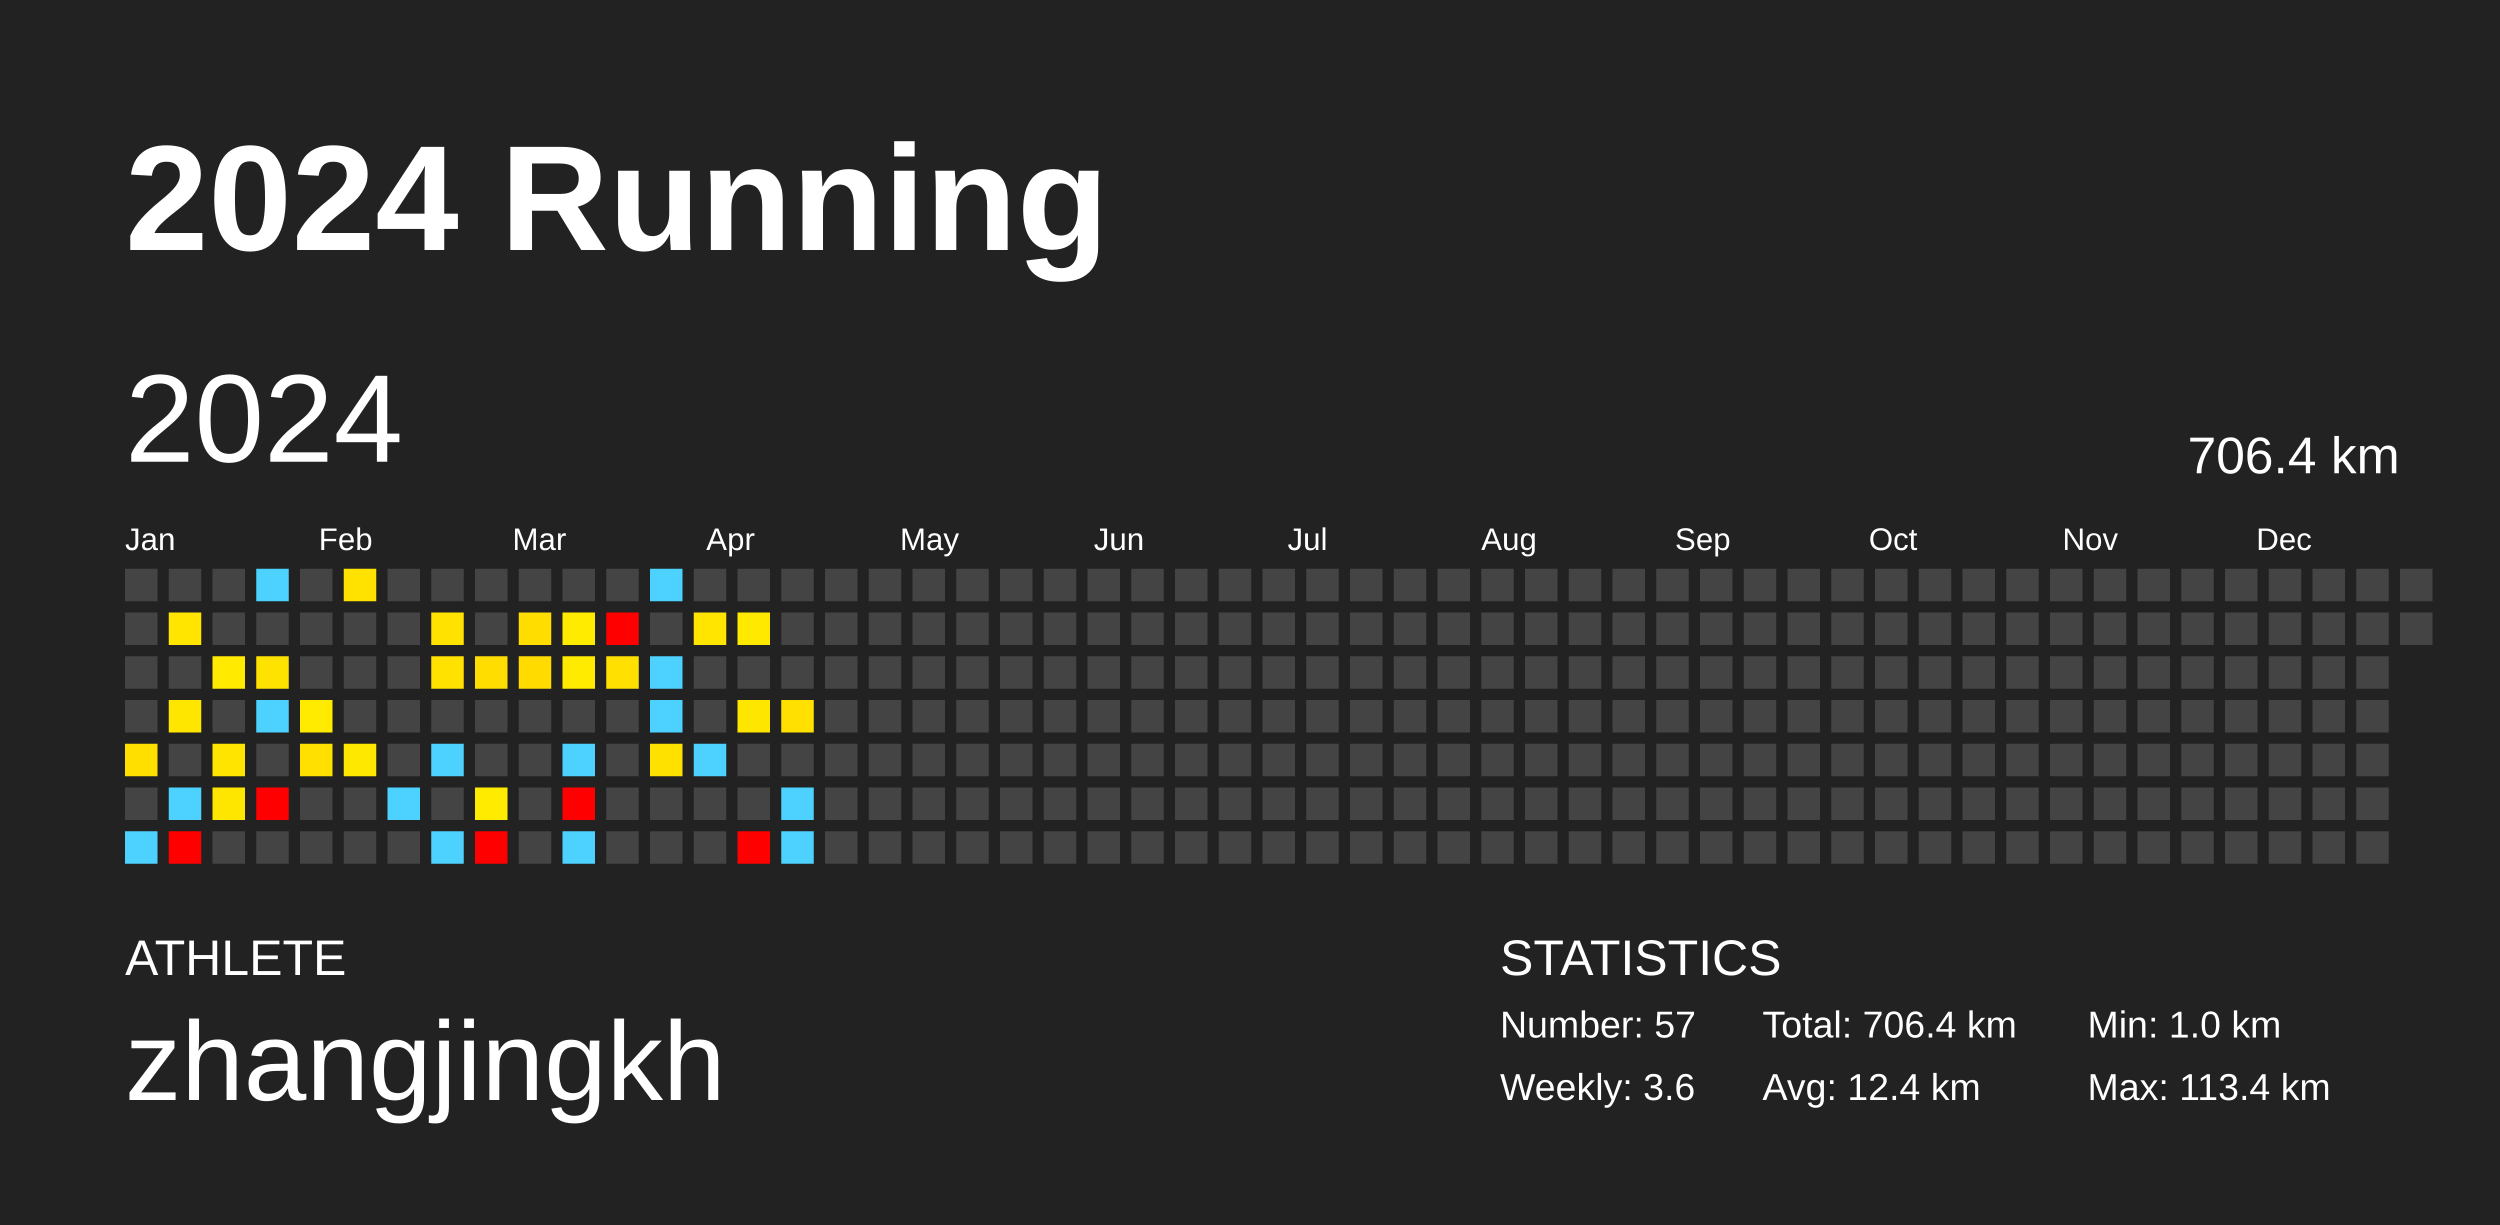
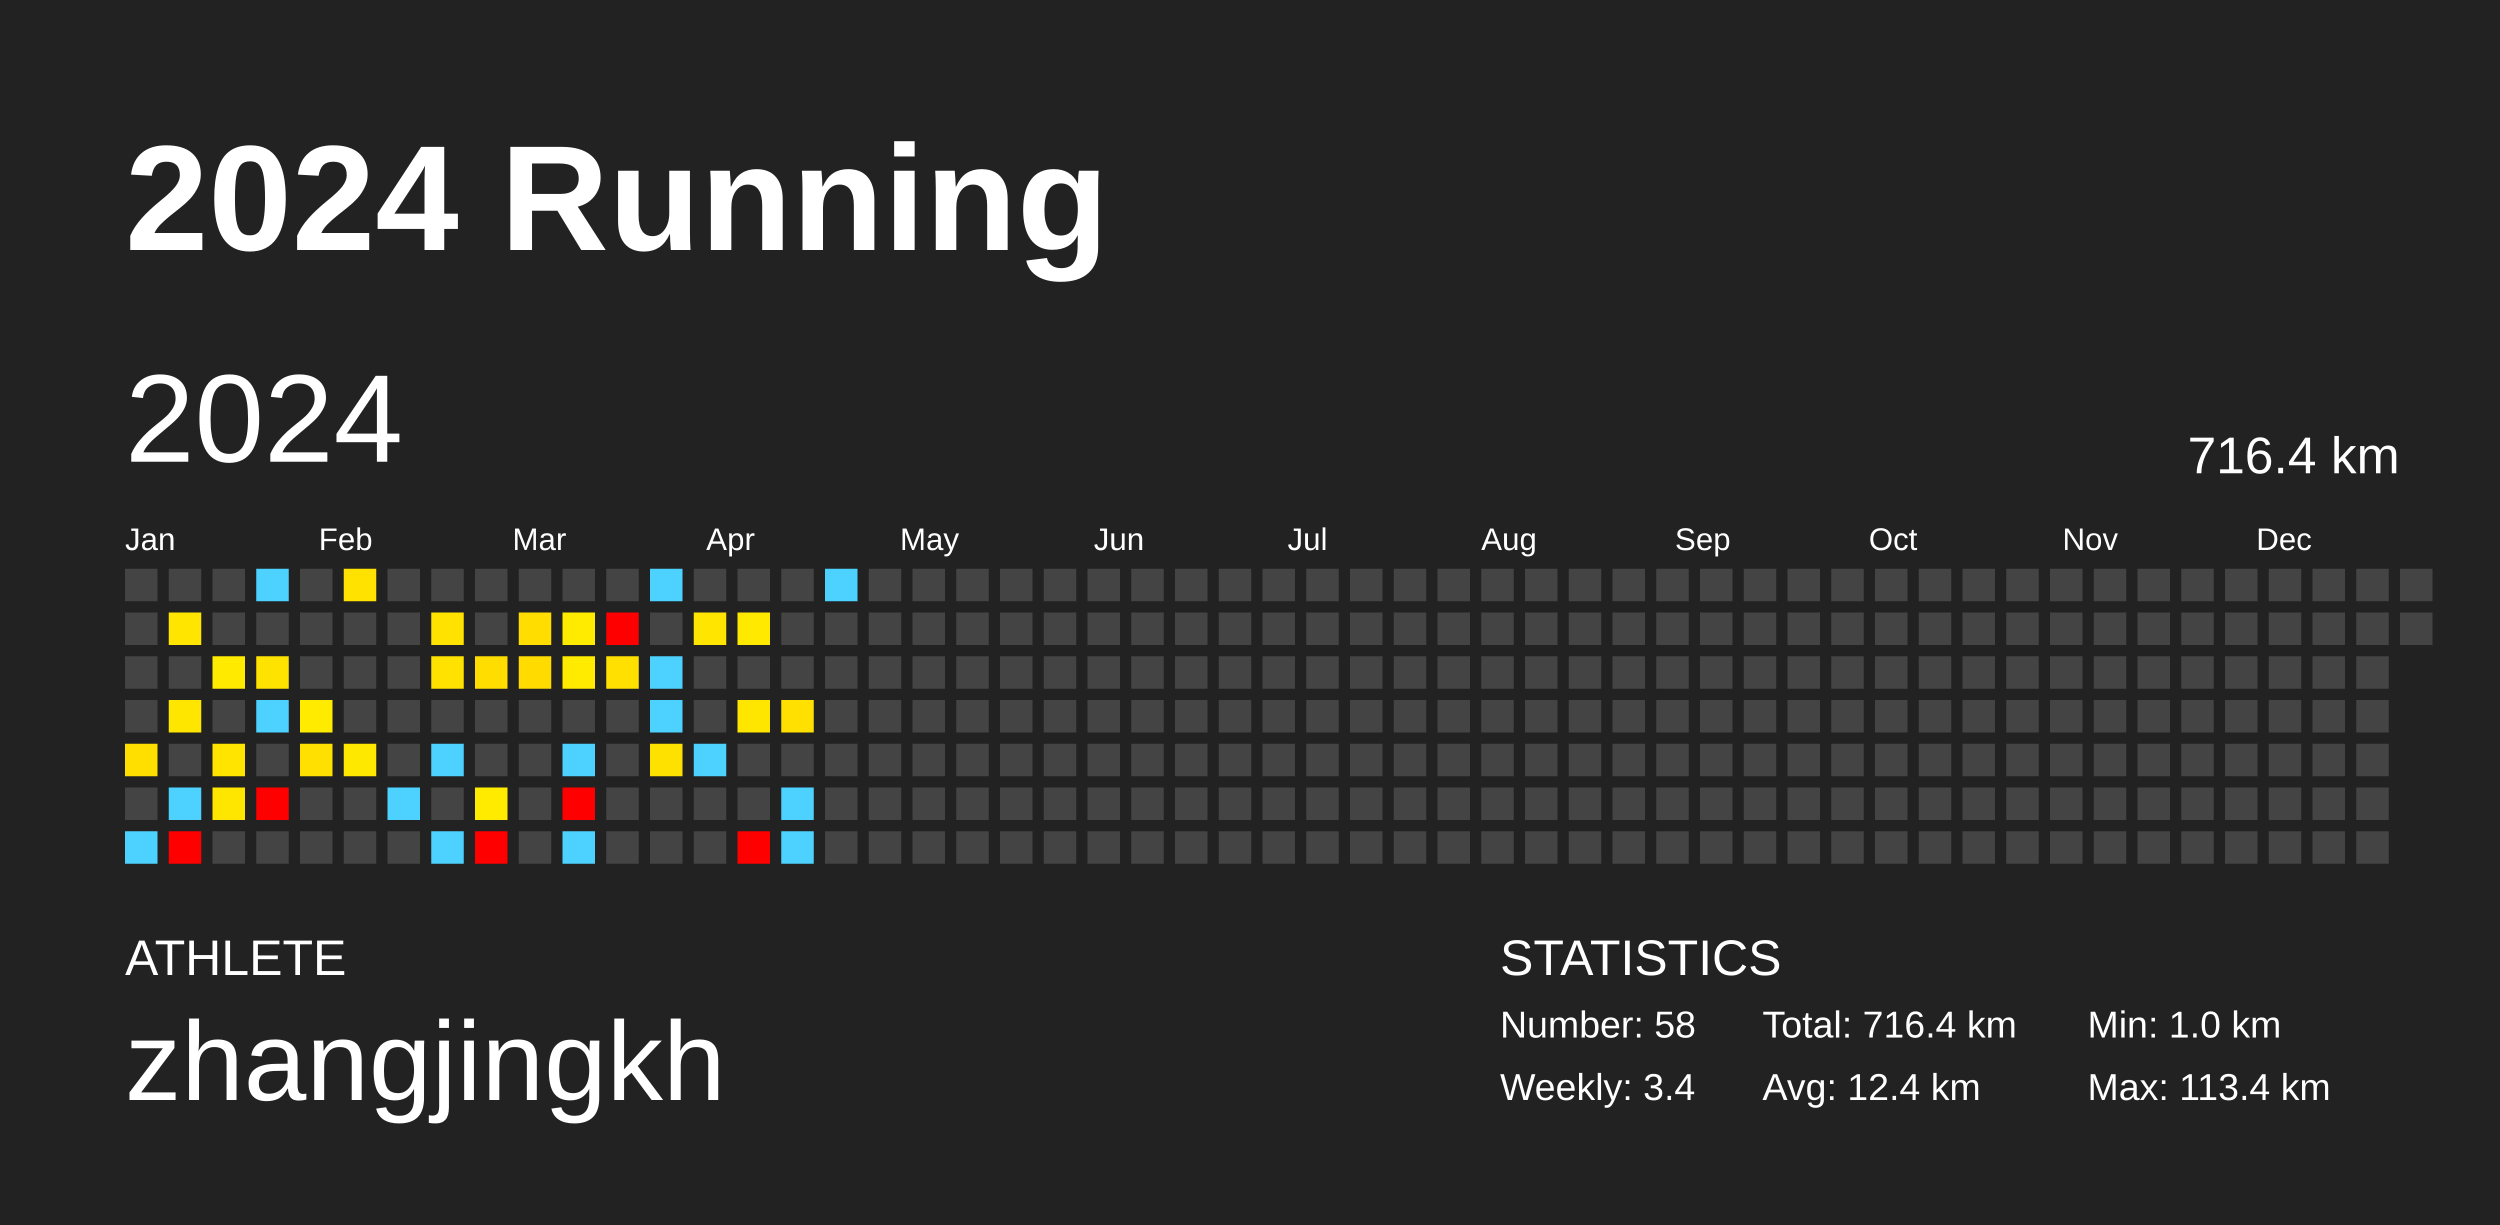
<svg xmlns="http://www.w3.org/2000/svg" baseProfile="full" height="98mm" version="1.1" viewBox="0,0,200,98" width="200mm">
  <defs />
  <rect fill="#222222" height="98" width="200" x="0" y="0" />
  <text fill="#FFFFFF" style="font-size:12px; font-family:Arial; font-weight:bold;" x="10" y="20">2024 Running</text>
  <text fill="#FFFFFF" style="font-size:4px; font-family:Arial" x="10" y="78">ATHLETE</text>
  <text fill="#FFFFFF" style="font-size:9px; font-family:Arial" x="10" y="88">zhangjingkh</text>
  <text fill="#FFFFFF" style="font-size:4px; font-family:Arial" x="120" y="78">STATISTICS</text>
-   <text fill="#FFFFFF" style="font-size:3px; font-family:Arial" x="120" y="83">Number: 57</text>
-   <text fill="#FFFFFF" style="font-size:3px; font-family:Arial" x="120" y="88">Weekly: 3.6</text>
-   <text fill="#FFFFFF" style="font-size:3px; font-family:Arial" x="141" y="83">Total: 706.4 km</text>
+   <text fill="#FFFFFF" style="font-size:3px; font-family:Arial" x="120" y="83">Number: 58</text>
+   <text fill="#FFFFFF" style="font-size:3px; font-family:Arial" x="120" y="88">Weekly: 3.4</text>
+   <text fill="#FFFFFF" style="font-size:3px; font-family:Arial" x="141" y="83">Total: 716.4 km</text>
  <text fill="#FFFFFF" style="font-size:3px; font-family:Arial" x="141" y="88">Avg: 12.4 km</text>
  <text fill="#FFFFFF" style="font-size:3px; font-family:Arial" x="167" y="83">Min: 1.0 km</text>
  <text fill="#FFFFFF" style="font-size:3px; font-family:Arial" x="167" y="88">Max: 113.4 km</text>
  <text dominant-baseline="hanging" fill="#FFFFFF" style="font-size:10.0px; font-family:Arial;" x="10" y="30">2024</text>
-   <text dominant-baseline="hanging" fill="#FFFFFF" style="font-size:4.125px; font-family:Arial;" x="175" y="35">706.4 km</text>
+   <text dominant-baseline="hanging" fill="#FFFFFF" style="font-size:4.125px; font-family:Arial;" x="175" y="35">716.4 km</text>
  <text fill="#FFFFFF" style="font-size:2.5px; font-family:Arial" x="10.0" y="44">Jan</text>
  <text fill="#FFFFFF" style="font-size:2.5px; font-family:Arial" x="25.5" y="44">Feb</text>
  <text fill="#FFFFFF" style="font-size:2.5px; font-family:Arial" x="41.0" y="44">Mar</text>
  <text fill="#FFFFFF" style="font-size:2.5px; font-family:Arial" x="56.5" y="44">Apr</text>
  <text fill="#FFFFFF" style="font-size:2.5px; font-family:Arial" x="72.0" y="44">May</text>
  <text fill="#FFFFFF" style="font-size:2.5px; font-family:Arial" x="87.5" y="44">Jun</text>
  <text fill="#FFFFFF" style="font-size:2.5px; font-family:Arial" x="103.0" y="44">Jul</text>
  <text fill="#FFFFFF" style="font-size:2.5px; font-family:Arial" x="118.5" y="44">Aug</text>
  <text fill="#FFFFFF" style="font-size:2.5px; font-family:Arial" x="134.0" y="44">Sep</text>
  <text fill="#FFFFFF" style="font-size:2.5px; font-family:Arial" x="149.5" y="44">Oct</text>
  <text fill="#FFFFFF" style="font-size:2.5px; font-family:Arial" x="165.0" y="44">Nov</text>
  <text fill="#FFFFFF" style="font-size:2.5px; font-family:Arial" x="180.5" y="44">Dec</text>
  <rect fill="#444444" height="2.6" width="2.6" x="10.0" y="45.5" />
  <rect fill="#444444" height="2.6" width="2.6" x="10.0" y="49.0" />
  <rect fill="#444444" height="2.6" width="2.6" x="10.0" y="52.5" />
  <rect fill="#444444" height="2.6" width="2.6" x="10.0" y="56.0" />
  <rect fill="#ffdf00" height="2.6" width="2.6" x="10.0" y="59.5" />
  <rect fill="#444444" height="2.6" width="2.6" x="10.0" y="63.0" />
  <rect fill="#4dd2ff" height="2.6" width="2.6" x="10.0" y="66.5" />
  <rect fill="#444444" height="2.6" width="2.6" x="13.5" y="45.5" />
  <rect fill="#ffe500" height="2.6" width="2.6" x="13.5" y="49.0" />
  <rect fill="#444444" height="2.6" width="2.6" x="13.5" y="52.5" />
  <rect fill="#ffe600" height="2.6" width="2.6" x="13.5" y="56.0" />
  <rect fill="#444444" height="2.6" width="2.6" x="13.5" y="59.5" />
  <rect fill="#4dd2ff" height="2.6" width="2.6" x="13.5" y="63.0" />
  <rect fill="red" height="2.6" width="2.6" x="13.5" y="66.5" />
  <rect fill="#444444" height="2.6" width="2.6" x="17.0" y="45.5" />
  <rect fill="#444444" height="2.6" width="2.6" x="17.0" y="49.0" />
  <rect fill="#ffea00" height="2.6" width="2.6" x="17.0" y="52.5" />
  <rect fill="#444444" height="2.6" width="2.6" x="17.0" y="56.0" />
  <rect fill="#ffe400" height="2.6" width="2.6" x="17.0" y="59.5" />
  <rect fill="#ffe600" height="2.6" width="2.6" x="17.0" y="63.0" />
  <rect fill="#444444" height="2.6" width="2.6" x="17.0" y="66.5" />
  <rect fill="#4dd2ff" height="2.6" width="2.6" x="20.5" y="45.5" />
  <rect fill="#444444" height="2.6" width="2.6" x="20.5" y="49.0" />
  <rect fill="#ffe300" height="2.6" width="2.6" x="20.5" y="52.5" />
  <rect fill="#4dd2ff" height="2.6" width="2.6" x="20.5" y="56.0" />
  <rect fill="#444444" height="2.6" width="2.6" x="20.5" y="59.5" />
  <rect fill="red" height="2.6" width="2.6" x="20.5" y="63.0" />
  <rect fill="#444444" height="2.6" width="2.6" x="20.5" y="66.5" />
  <rect fill="#444444" height="2.6" width="2.6" x="24.0" y="45.5" />
  <rect fill="#444444" height="2.6" width="2.6" x="24.0" y="49.0" />
  <rect fill="#444444" height="2.6" width="2.6" x="24.0" y="52.5" />
  <rect fill="#ffeb00" height="2.6" width="2.6" x="24.0" y="56.0" />
  <rect fill="#ffe000" height="2.6" width="2.6" x="24.0" y="59.5" />
  <rect fill="#444444" height="2.6" width="2.6" x="24.0" y="63.0" />
  <rect fill="#444444" height="2.6" width="2.6" x="24.0" y="66.5" />
  <rect fill="#ffe200" height="2.6" width="2.6" x="27.5" y="45.5" />
  <rect fill="#444444" height="2.6" width="2.6" x="27.5" y="49.0" />
  <rect fill="#444444" height="2.6" width="2.6" x="27.5" y="52.5" />
  <rect fill="#444444" height="2.6" width="2.6" x="27.5" y="56.0" />
  <rect fill="#ffe800" height="2.6" width="2.6" x="27.5" y="59.5" />
  <rect fill="#444444" height="2.6" width="2.6" x="27.5" y="63.0" />
  <rect fill="#444444" height="2.6" width="2.6" x="27.5" y="66.5" />
  <rect fill="#444444" height="2.6" width="2.6" x="31.0" y="45.5" />
  <rect fill="#444444" height="2.6" width="2.6" x="31.0" y="49.0" />
  <rect fill="#444444" height="2.6" width="2.6" x="31.0" y="52.5" />
  <rect fill="#444444" height="2.6" width="2.6" x="31.0" y="56.0" />
  <rect fill="#444444" height="2.6" width="2.6" x="31.0" y="59.5" />
  <rect fill="#4dd2ff" height="2.6" width="2.6" x="31.0" y="63.0" />
  <rect fill="#444444" height="2.6" width="2.6" x="31.0" y="66.5" />
  <rect fill="#444444" height="2.6" width="2.6" x="34.5" y="45.5" />
  <rect fill="#ffe200" height="2.6" width="2.6" x="34.5" y="49.0" />
  <rect fill="#ffe200" height="2.6" width="2.6" x="34.5" y="52.5" />
  <rect fill="#444444" height="2.6" width="2.6" x="34.5" y="56.0" />
  <rect fill="#4dd2ff" height="2.6" width="2.6" x="34.5" y="59.5" />
  <rect fill="#444444" height="2.6" width="2.6" x="34.5" y="63.0" />
  <rect fill="#4dd2ff" height="2.6" width="2.6" x="34.5" y="66.5" />
  <rect fill="#444444" height="2.6" width="2.6" x="38.0" y="45.5" />
  <rect fill="#444444" height="2.6" width="2.6" x="38.0" y="49.0" />
  <rect fill="#ffdd00" height="2.6" width="2.6" x="38.0" y="52.5" />
  <rect fill="#444444" height="2.6" width="2.6" x="38.0" y="56.0" />
  <rect fill="#444444" height="2.6" width="2.6" x="38.0" y="59.5" />
  <rect fill="#ffeb00" height="2.6" width="2.6" x="38.0" y="63.0" />
  <rect fill="red" height="2.6" width="2.6" x="38.0" y="66.5" />
  <rect fill="#444444" height="2.6" width="2.6" x="41.5" y="45.5" />
  <rect fill="#ffdd00" height="2.6" width="2.6" x="41.5" y="49.0" />
  <rect fill="#ffdb00" height="2.6" width="2.6" x="41.5" y="52.5" />
  <rect fill="#444444" height="2.6" width="2.6" x="41.5" y="56.0" />
  <rect fill="#444444" height="2.6" width="2.6" x="41.5" y="59.5" />
  <rect fill="#444444" height="2.6" width="2.6" x="41.5" y="63.0" />
  <rect fill="#444444" height="2.6" width="2.6" x="41.5" y="66.5" />
  <rect fill="#444444" height="2.6" width="2.6" x="45.0" y="45.5" />
  <rect fill="#ffeb00" height="2.6" width="2.6" x="45.0" y="49.0" />
  <rect fill="#ffeb00" height="2.6" width="2.6" x="45.0" y="52.5" />
  <rect fill="#444444" height="2.6" width="2.6" x="45.0" y="56.0" />
  <rect fill="#4dd2ff" height="2.6" width="2.6" x="45.0" y="59.5" />
  <rect fill="red" height="2.6" width="2.6" x="45.0" y="63.0" />
  <rect fill="#4dd2ff" height="2.6" width="2.6" x="45.0" y="66.5" />
  <rect fill="#444444" height="2.6" width="2.6" x="48.5" y="45.5" />
  <rect fill="red" height="2.6" width="2.6" x="48.5" y="49.0" />
  <rect fill="#ffe000" height="2.6" width="2.6" x="48.5" y="52.5" />
  <rect fill="#444444" height="2.6" width="2.6" x="48.5" y="56.0" />
  <rect fill="#444444" height="2.6" width="2.6" x="48.5" y="59.5" />
  <rect fill="#444444" height="2.6" width="2.6" x="48.5" y="63.0" />
  <rect fill="#444444" height="2.6" width="2.6" x="48.5" y="66.5" />
  <rect fill="#4dd2ff" height="2.6" width="2.6" x="52.0" y="45.5" />
  <rect fill="#444444" height="2.6" width="2.6" x="52.0" y="49.0" />
  <rect fill="#4dd2ff" height="2.6" width="2.6" x="52.0" y="52.5" />
  <rect fill="#4dd2ff" height="2.6" width="2.6" x="52.0" y="56.0" />
  <rect fill="#ffe100" height="2.6" width="2.6" x="52.0" y="59.5" />
  <rect fill="#444444" height="2.6" width="2.6" x="52.0" y="63.0" />
  <rect fill="#444444" height="2.6" width="2.6" x="52.0" y="66.5" />
  <rect fill="#444444" height="2.6" width="2.6" x="55.5" y="45.5" />
  <rect fill="#ffe500" height="2.6" width="2.6" x="55.5" y="49.0" />
  <rect fill="#444444" height="2.6" width="2.6" x="55.5" y="52.5" />
  <rect fill="#444444" height="2.6" width="2.6" x="55.5" y="56.0" />
  <rect fill="#4dd2ff" height="2.6" width="2.6" x="55.5" y="59.5" />
  <rect fill="#444444" height="2.6" width="2.6" x="55.5" y="63.0" />
  <rect fill="#444444" height="2.6" width="2.6" x="55.5" y="66.5" />
  <rect fill="#444444" height="2.6" width="2.6" x="59.0" y="45.5" />
  <rect fill="#ffe900" height="2.6" width="2.6" x="59.0" y="49.0" />
  <rect fill="#444444" height="2.6" width="2.6" x="59.0" y="52.5" />
  <rect fill="#ffe600" height="2.6" width="2.6" x="59.0" y="56.0" />
  <rect fill="#444444" height="2.6" width="2.6" x="59.0" y="59.5" />
  <rect fill="#444444" height="2.6" width="2.6" x="59.0" y="63.0" />
  <rect fill="red" height="2.6" width="2.6" x="59.0" y="66.5" />
  <rect fill="#444444" height="2.6" width="2.6" x="62.5" y="45.5" />
  <rect fill="#444444" height="2.6" width="2.6" x="62.5" y="49.0" />
  <rect fill="#444444" height="2.6" width="2.6" x="62.5" y="52.5" />
  <rect fill="#ffe000" height="2.6" width="2.6" x="62.5" y="56.0" />
  <rect fill="#444444" height="2.6" width="2.6" x="62.5" y="59.5" />
  <rect fill="#4dd2ff" height="2.6" width="2.6" x="62.5" y="63.0" />
  <rect fill="#4dd2ff" height="2.6" width="2.6" x="62.5" y="66.5" />
-   <rect fill="#444444" height="2.6" width="2.6" x="66.0" y="45.5" />
+   <rect fill="#4dd2ff" height="2.6" width="2.6" x="66.0" y="45.5" />
  <rect fill="#444444" height="2.6" width="2.6" x="66.0" y="49.0" />
  <rect fill="#444444" height="2.6" width="2.6" x="66.0" y="52.5" />
  <rect fill="#444444" height="2.6" width="2.6" x="66.0" y="56.0" />
  <rect fill="#444444" height="2.6" width="2.6" x="66.0" y="59.5" />
  <rect fill="#444444" height="2.6" width="2.6" x="66.0" y="63.0" />
  <rect fill="#444444" height="2.6" width="2.6" x="66.0" y="66.5" />
  <rect fill="#444444" height="2.6" width="2.6" x="69.5" y="45.5" />
  <rect fill="#444444" height="2.6" width="2.6" x="69.5" y="49.0" />
  <rect fill="#444444" height="2.6" width="2.6" x="69.5" y="52.5" />
  <rect fill="#444444" height="2.6" width="2.6" x="69.5" y="56.0" />
  <rect fill="#444444" height="2.6" width="2.6" x="69.5" y="59.5" />
  <rect fill="#444444" height="2.6" width="2.6" x="69.5" y="63.0" />
  <rect fill="#444444" height="2.6" width="2.6" x="69.5" y="66.5" />
  <rect fill="#444444" height="2.6" width="2.6" x="73.0" y="45.5" />
  <rect fill="#444444" height="2.6" width="2.6" x="73.0" y="49.0" />
  <rect fill="#444444" height="2.6" width="2.6" x="73.0" y="52.5" />
  <rect fill="#444444" height="2.6" width="2.6" x="73.0" y="56.0" />
  <rect fill="#444444" height="2.6" width="2.6" x="73.0" y="59.5" />
  <rect fill="#444444" height="2.6" width="2.6" x="73.0" y="63.0" />
  <rect fill="#444444" height="2.6" width="2.6" x="73.0" y="66.5" />
  <rect fill="#444444" height="2.6" width="2.6" x="76.5" y="45.5" />
  <rect fill="#444444" height="2.6" width="2.6" x="76.5" y="49.0" />
  <rect fill="#444444" height="2.6" width="2.6" x="76.5" y="52.5" />
  <rect fill="#444444" height="2.6" width="2.6" x="76.5" y="56.0" />
  <rect fill="#444444" height="2.6" width="2.6" x="76.5" y="59.5" />
  <rect fill="#444444" height="2.6" width="2.6" x="76.5" y="63.0" />
  <rect fill="#444444" height="2.6" width="2.6" x="76.5" y="66.5" />
  <rect fill="#444444" height="2.6" width="2.6" x="80.0" y="45.5" />
  <rect fill="#444444" height="2.6" width="2.6" x="80.0" y="49.0" />
  <rect fill="#444444" height="2.6" width="2.6" x="80.0" y="52.5" />
  <rect fill="#444444" height="2.6" width="2.6" x="80.0" y="56.0" />
  <rect fill="#444444" height="2.6" width="2.6" x="80.0" y="59.5" />
  <rect fill="#444444" height="2.6" width="2.6" x="80.0" y="63.0" />
  <rect fill="#444444" height="2.6" width="2.6" x="80.0" y="66.5" />
  <rect fill="#444444" height="2.6" width="2.6" x="83.5" y="45.5" />
  <rect fill="#444444" height="2.6" width="2.6" x="83.5" y="49.0" />
  <rect fill="#444444" height="2.6" width="2.6" x="83.5" y="52.5" />
  <rect fill="#444444" height="2.6" width="2.6" x="83.5" y="56.0" />
  <rect fill="#444444" height="2.6" width="2.6" x="83.5" y="59.5" />
  <rect fill="#444444" height="2.6" width="2.6" x="83.5" y="63.0" />
  <rect fill="#444444" height="2.6" width="2.6" x="83.5" y="66.5" />
  <rect fill="#444444" height="2.6" width="2.6" x="87.0" y="45.5" />
  <rect fill="#444444" height="2.6" width="2.6" x="87.0" y="49.0" />
  <rect fill="#444444" height="2.6" width="2.6" x="87.0" y="52.5" />
  <rect fill="#444444" height="2.6" width="2.6" x="87.0" y="56.0" />
  <rect fill="#444444" height="2.6" width="2.6" x="87.0" y="59.5" />
  <rect fill="#444444" height="2.6" width="2.6" x="87.0" y="63.0" />
  <rect fill="#444444" height="2.6" width="2.6" x="87.0" y="66.5" />
  <rect fill="#444444" height="2.6" width="2.6" x="90.5" y="45.5" />
  <rect fill="#444444" height="2.6" width="2.6" x="90.5" y="49.0" />
  <rect fill="#444444" height="2.6" width="2.6" x="90.5" y="52.5" />
  <rect fill="#444444" height="2.6" width="2.6" x="90.5" y="56.0" />
  <rect fill="#444444" height="2.6" width="2.6" x="90.5" y="59.5" />
  <rect fill="#444444" height="2.6" width="2.6" x="90.5" y="63.0" />
  <rect fill="#444444" height="2.6" width="2.6" x="90.5" y="66.5" />
  <rect fill="#444444" height="2.6" width="2.6" x="94.0" y="45.5" />
  <rect fill="#444444" height="2.6" width="2.6" x="94.0" y="49.0" />
  <rect fill="#444444" height="2.6" width="2.6" x="94.0" y="52.5" />
  <rect fill="#444444" height="2.6" width="2.6" x="94.0" y="56.0" />
  <rect fill="#444444" height="2.6" width="2.6" x="94.0" y="59.5" />
  <rect fill="#444444" height="2.6" width="2.6" x="94.0" y="63.0" />
  <rect fill="#444444" height="2.6" width="2.6" x="94.0" y="66.5" />
  <rect fill="#444444" height="2.6" width="2.6" x="97.5" y="45.5" />
  <rect fill="#444444" height="2.6" width="2.6" x="97.5" y="49.0" />
  <rect fill="#444444" height="2.6" width="2.6" x="97.5" y="52.5" />
  <rect fill="#444444" height="2.6" width="2.6" x="97.5" y="56.0" />
  <rect fill="#444444" height="2.6" width="2.6" x="97.5" y="59.5" />
  <rect fill="#444444" height="2.6" width="2.6" x="97.5" y="63.0" />
  <rect fill="#444444" height="2.6" width="2.6" x="97.5" y="66.5" />
  <rect fill="#444444" height="2.6" width="2.6" x="101.0" y="45.5" />
  <rect fill="#444444" height="2.6" width="2.6" x="101.0" y="49.0" />
  <rect fill="#444444" height="2.6" width="2.6" x="101.0" y="52.5" />
  <rect fill="#444444" height="2.6" width="2.6" x="101.0" y="56.0" />
  <rect fill="#444444" height="2.6" width="2.6" x="101.0" y="59.5" />
  <rect fill="#444444" height="2.6" width="2.6" x="101.0" y="63.0" />
  <rect fill="#444444" height="2.6" width="2.6" x="101.0" y="66.5" />
  <rect fill="#444444" height="2.6" width="2.6" x="104.5" y="45.5" />
  <rect fill="#444444" height="2.6" width="2.6" x="104.5" y="49.0" />
  <rect fill="#444444" height="2.6" width="2.6" x="104.5" y="52.5" />
  <rect fill="#444444" height="2.6" width="2.6" x="104.5" y="56.0" />
  <rect fill="#444444" height="2.6" width="2.6" x="104.5" y="59.5" />
  <rect fill="#444444" height="2.6" width="2.6" x="104.5" y="63.0" />
  <rect fill="#444444" height="2.6" width="2.6" x="104.5" y="66.5" />
  <rect fill="#444444" height="2.6" width="2.6" x="108.0" y="45.5" />
  <rect fill="#444444" height="2.6" width="2.6" x="108.0" y="49.0" />
  <rect fill="#444444" height="2.6" width="2.6" x="108.0" y="52.5" />
  <rect fill="#444444" height="2.6" width="2.6" x="108.0" y="56.0" />
  <rect fill="#444444" height="2.6" width="2.6" x="108.0" y="59.5" />
  <rect fill="#444444" height="2.6" width="2.6" x="108.0" y="63.0" />
  <rect fill="#444444" height="2.6" width="2.6" x="108.0" y="66.5" />
  <rect fill="#444444" height="2.6" width="2.6" x="111.5" y="45.5" />
  <rect fill="#444444" height="2.6" width="2.6" x="111.5" y="49.0" />
  <rect fill="#444444" height="2.6" width="2.6" x="111.5" y="52.5" />
  <rect fill="#444444" height="2.6" width="2.6" x="111.5" y="56.0" />
  <rect fill="#444444" height="2.6" width="2.6" x="111.5" y="59.5" />
  <rect fill="#444444" height="2.6" width="2.6" x="111.5" y="63.0" />
  <rect fill="#444444" height="2.6" width="2.6" x="111.5" y="66.5" />
  <rect fill="#444444" height="2.6" width="2.6" x="115.0" y="45.5" />
  <rect fill="#444444" height="2.6" width="2.6" x="115.0" y="49.0" />
  <rect fill="#444444" height="2.6" width="2.6" x="115.0" y="52.5" />
  <rect fill="#444444" height="2.6" width="2.6" x="115.0" y="56.0" />
  <rect fill="#444444" height="2.6" width="2.6" x="115.0" y="59.5" />
  <rect fill="#444444" height="2.6" width="2.6" x="115.0" y="63.0" />
  <rect fill="#444444" height="2.6" width="2.6" x="115.0" y="66.5" />
  <rect fill="#444444" height="2.6" width="2.6" x="118.5" y="45.5" />
  <rect fill="#444444" height="2.6" width="2.6" x="118.5" y="49.0" />
  <rect fill="#444444" height="2.6" width="2.6" x="118.5" y="52.5" />
  <rect fill="#444444" height="2.6" width="2.6" x="118.5" y="56.0" />
  <rect fill="#444444" height="2.6" width="2.6" x="118.5" y="59.5" />
  <rect fill="#444444" height="2.6" width="2.6" x="118.5" y="63.0" />
  <rect fill="#444444" height="2.6" width="2.6" x="118.5" y="66.5" />
  <rect fill="#444444" height="2.6" width="2.6" x="122.0" y="45.5" />
  <rect fill="#444444" height="2.6" width="2.6" x="122.0" y="49.0" />
  <rect fill="#444444" height="2.6" width="2.6" x="122.0" y="52.5" />
  <rect fill="#444444" height="2.6" width="2.6" x="122.0" y="56.0" />
  <rect fill="#444444" height="2.6" width="2.6" x="122.0" y="59.5" />
  <rect fill="#444444" height="2.6" width="2.6" x="122.0" y="63.0" />
  <rect fill="#444444" height="2.6" width="2.6" x="122.0" y="66.5" />
  <rect fill="#444444" height="2.6" width="2.6" x="125.5" y="45.5" />
  <rect fill="#444444" height="2.6" width="2.6" x="125.5" y="49.0" />
  <rect fill="#444444" height="2.6" width="2.6" x="125.5" y="52.5" />
  <rect fill="#444444" height="2.6" width="2.6" x="125.5" y="56.0" />
  <rect fill="#444444" height="2.6" width="2.6" x="125.5" y="59.5" />
  <rect fill="#444444" height="2.6" width="2.6" x="125.5" y="63.0" />
  <rect fill="#444444" height="2.6" width="2.6" x="125.5" y="66.5" />
  <rect fill="#444444" height="2.6" width="2.6" x="129.0" y="45.5" />
  <rect fill="#444444" height="2.6" width="2.6" x="129.0" y="49.0" />
  <rect fill="#444444" height="2.6" width="2.6" x="129.0" y="52.5" />
  <rect fill="#444444" height="2.6" width="2.6" x="129.0" y="56.0" />
  <rect fill="#444444" height="2.6" width="2.6" x="129.0" y="59.5" />
  <rect fill="#444444" height="2.6" width="2.6" x="129.0" y="63.0" />
  <rect fill="#444444" height="2.6" width="2.6" x="129.0" y="66.5" />
  <rect fill="#444444" height="2.6" width="2.6" x="132.5" y="45.5" />
  <rect fill="#444444" height="2.6" width="2.6" x="132.5" y="49.0" />
  <rect fill="#444444" height="2.6" width="2.6" x="132.5" y="52.5" />
  <rect fill="#444444" height="2.6" width="2.6" x="132.5" y="56.0" />
  <rect fill="#444444" height="2.6" width="2.6" x="132.5" y="59.5" />
  <rect fill="#444444" height="2.6" width="2.6" x="132.5" y="63.0" />
  <rect fill="#444444" height="2.6" width="2.6" x="132.5" y="66.5" />
  <rect fill="#444444" height="2.6" width="2.6" x="136.0" y="45.5" />
  <rect fill="#444444" height="2.6" width="2.6" x="136.0" y="49.0" />
  <rect fill="#444444" height="2.6" width="2.6" x="136.0" y="52.5" />
  <rect fill="#444444" height="2.6" width="2.6" x="136.0" y="56.0" />
  <rect fill="#444444" height="2.6" width="2.6" x="136.0" y="59.5" />
  <rect fill="#444444" height="2.6" width="2.6" x="136.0" y="63.0" />
  <rect fill="#444444" height="2.6" width="2.6" x="136.0" y="66.5" />
  <rect fill="#444444" height="2.6" width="2.6" x="139.5" y="45.5" />
  <rect fill="#444444" height="2.6" width="2.6" x="139.5" y="49.0" />
  <rect fill="#444444" height="2.6" width="2.6" x="139.5" y="52.5" />
  <rect fill="#444444" height="2.6" width="2.6" x="139.5" y="56.0" />
  <rect fill="#444444" height="2.6" width="2.6" x="139.5" y="59.5" />
  <rect fill="#444444" height="2.6" width="2.6" x="139.5" y="63.0" />
  <rect fill="#444444" height="2.6" width="2.6" x="139.5" y="66.5" />
  <rect fill="#444444" height="2.6" width="2.6" x="143.0" y="45.5" />
  <rect fill="#444444" height="2.6" width="2.6" x="143.0" y="49.0" />
  <rect fill="#444444" height="2.6" width="2.6" x="143.0" y="52.5" />
  <rect fill="#444444" height="2.6" width="2.6" x="143.0" y="56.0" />
  <rect fill="#444444" height="2.6" width="2.6" x="143.0" y="59.5" />
  <rect fill="#444444" height="2.6" width="2.6" x="143.0" y="63.0" />
  <rect fill="#444444" height="2.6" width="2.6" x="143.0" y="66.5" />
  <rect fill="#444444" height="2.6" width="2.6" x="146.5" y="45.5" />
  <rect fill="#444444" height="2.6" width="2.6" x="146.5" y="49.0" />
  <rect fill="#444444" height="2.6" width="2.6" x="146.5" y="52.5" />
  <rect fill="#444444" height="2.6" width="2.6" x="146.5" y="56.0" />
  <rect fill="#444444" height="2.6" width="2.6" x="146.5" y="59.5" />
  <rect fill="#444444" height="2.6" width="2.6" x="146.5" y="63.0" />
  <rect fill="#444444" height="2.6" width="2.6" x="146.5" y="66.5" />
  <rect fill="#444444" height="2.6" width="2.6" x="150.0" y="45.5" />
  <rect fill="#444444" height="2.6" width="2.6" x="150.0" y="49.0" />
  <rect fill="#444444" height="2.6" width="2.6" x="150.0" y="52.5" />
  <rect fill="#444444" height="2.6" width="2.6" x="150.0" y="56.0" />
  <rect fill="#444444" height="2.6" width="2.6" x="150.0" y="59.5" />
  <rect fill="#444444" height="2.6" width="2.6" x="150.0" y="63.0" />
  <rect fill="#444444" height="2.6" width="2.6" x="150.0" y="66.5" />
  <rect fill="#444444" height="2.6" width="2.6" x="153.5" y="45.5" />
  <rect fill="#444444" height="2.6" width="2.6" x="153.5" y="49.0" />
  <rect fill="#444444" height="2.6" width="2.6" x="153.5" y="52.5" />
  <rect fill="#444444" height="2.6" width="2.6" x="153.5" y="56.0" />
  <rect fill="#444444" height="2.6" width="2.6" x="153.5" y="59.5" />
  <rect fill="#444444" height="2.6" width="2.6" x="153.5" y="63.0" />
  <rect fill="#444444" height="2.6" width="2.6" x="153.5" y="66.5" />
  <rect fill="#444444" height="2.6" width="2.6" x="157.0" y="45.5" />
  <rect fill="#444444" height="2.6" width="2.6" x="157.0" y="49.0" />
  <rect fill="#444444" height="2.6" width="2.6" x="157.0" y="52.5" />
  <rect fill="#444444" height="2.6" width="2.6" x="157.0" y="56.0" />
  <rect fill="#444444" height="2.6" width="2.6" x="157.0" y="59.5" />
  <rect fill="#444444" height="2.6" width="2.6" x="157.0" y="63.0" />
  <rect fill="#444444" height="2.6" width="2.6" x="157.0" y="66.5" />
  <rect fill="#444444" height="2.6" width="2.6" x="160.5" y="45.5" />
  <rect fill="#444444" height="2.6" width="2.6" x="160.5" y="49.0" />
  <rect fill="#444444" height="2.6" width="2.6" x="160.5" y="52.5" />
  <rect fill="#444444" height="2.6" width="2.6" x="160.5" y="56.0" />
  <rect fill="#444444" height="2.6" width="2.6" x="160.5" y="59.5" />
  <rect fill="#444444" height="2.6" width="2.6" x="160.5" y="63.0" />
  <rect fill="#444444" height="2.6" width="2.6" x="160.5" y="66.5" />
  <rect fill="#444444" height="2.6" width="2.6" x="164.0" y="45.5" />
  <rect fill="#444444" height="2.6" width="2.6" x="164.0" y="49.0" />
  <rect fill="#444444" height="2.6" width="2.6" x="164.0" y="52.5" />
  <rect fill="#444444" height="2.6" width="2.6" x="164.0" y="56.0" />
  <rect fill="#444444" height="2.6" width="2.6" x="164.0" y="59.5" />
  <rect fill="#444444" height="2.6" width="2.6" x="164.0" y="63.0" />
  <rect fill="#444444" height="2.6" width="2.6" x="164.0" y="66.5" />
  <rect fill="#444444" height="2.6" width="2.6" x="167.5" y="45.5" />
  <rect fill="#444444" height="2.6" width="2.6" x="167.5" y="49.0" />
  <rect fill="#444444" height="2.6" width="2.6" x="167.5" y="52.5" />
  <rect fill="#444444" height="2.6" width="2.6" x="167.5" y="56.0" />
  <rect fill="#444444" height="2.6" width="2.6" x="167.5" y="59.5" />
  <rect fill="#444444" height="2.6" width="2.6" x="167.5" y="63.0" />
  <rect fill="#444444" height="2.6" width="2.6" x="167.5" y="66.5" />
  <rect fill="#444444" height="2.6" width="2.6" x="171.0" y="45.5" />
  <rect fill="#444444" height="2.6" width="2.6" x="171.0" y="49.0" />
  <rect fill="#444444" height="2.6" width="2.6" x="171.0" y="52.5" />
  <rect fill="#444444" height="2.6" width="2.6" x="171.0" y="56.0" />
  <rect fill="#444444" height="2.6" width="2.6" x="171.0" y="59.5" />
  <rect fill="#444444" height="2.6" width="2.6" x="171.0" y="63.0" />
  <rect fill="#444444" height="2.6" width="2.6" x="171.0" y="66.5" />
  <rect fill="#444444" height="2.6" width="2.6" x="174.5" y="45.5" />
  <rect fill="#444444" height="2.6" width="2.6" x="174.5" y="49.0" />
  <rect fill="#444444" height="2.6" width="2.6" x="174.5" y="52.5" />
  <rect fill="#444444" height="2.6" width="2.6" x="174.5" y="56.0" />
  <rect fill="#444444" height="2.6" width="2.6" x="174.5" y="59.5" />
  <rect fill="#444444" height="2.6" width="2.6" x="174.5" y="63.0" />
  <rect fill="#444444" height="2.6" width="2.6" x="174.5" y="66.5" />
  <rect fill="#444444" height="2.6" width="2.6" x="178.0" y="45.5" />
  <rect fill="#444444" height="2.6" width="2.6" x="178.0" y="49.0" />
  <rect fill="#444444" height="2.6" width="2.6" x="178.0" y="52.5" />
  <rect fill="#444444" height="2.6" width="2.6" x="178.0" y="56.0" />
  <rect fill="#444444" height="2.6" width="2.6" x="178.0" y="59.5" />
  <rect fill="#444444" height="2.6" width="2.6" x="178.0" y="63.0" />
  <rect fill="#444444" height="2.6" width="2.6" x="178.0" y="66.5" />
  <rect fill="#444444" height="2.6" width="2.6" x="181.5" y="45.5" />
  <rect fill="#444444" height="2.6" width="2.6" x="181.5" y="49.0" />
  <rect fill="#444444" height="2.6" width="2.6" x="181.5" y="52.5" />
  <rect fill="#444444" height="2.6" width="2.6" x="181.5" y="56.0" />
  <rect fill="#444444" height="2.6" width="2.6" x="181.5" y="59.5" />
  <rect fill="#444444" height="2.6" width="2.6" x="181.5" y="63.0" />
  <rect fill="#444444" height="2.6" width="2.6" x="181.5" y="66.5" />
  <rect fill="#444444" height="2.6" width="2.6" x="185.0" y="45.5" />
  <rect fill="#444444" height="2.6" width="2.6" x="185.0" y="49.0" />
  <rect fill="#444444" height="2.6" width="2.6" x="185.0" y="52.5" />
  <rect fill="#444444" height="2.6" width="2.6" x="185.0" y="56.0" />
  <rect fill="#444444" height="2.6" width="2.6" x="185.0" y="59.5" />
  <rect fill="#444444" height="2.6" width="2.6" x="185.0" y="63.0" />
  <rect fill="#444444" height="2.6" width="2.6" x="185.0" y="66.5" />
  <rect fill="#444444" height="2.6" width="2.6" x="188.5" y="45.5" />
  <rect fill="#444444" height="2.6" width="2.6" x="188.5" y="49.0" />
  <rect fill="#444444" height="2.6" width="2.6" x="188.5" y="52.5" />
  <rect fill="#444444" height="2.6" width="2.6" x="188.5" y="56.0" />
  <rect fill="#444444" height="2.6" width="2.6" x="188.5" y="59.5" />
  <rect fill="#444444" height="2.6" width="2.6" x="188.5" y="63.0" />
  <rect fill="#444444" height="2.6" width="2.6" x="188.5" y="66.5" />
  <rect fill="#444444" height="2.6" width="2.6" x="192.0" y="45.5" />
  <rect fill="#444444" height="2.6" width="2.6" x="192.0" y="49.0" />
</svg>
